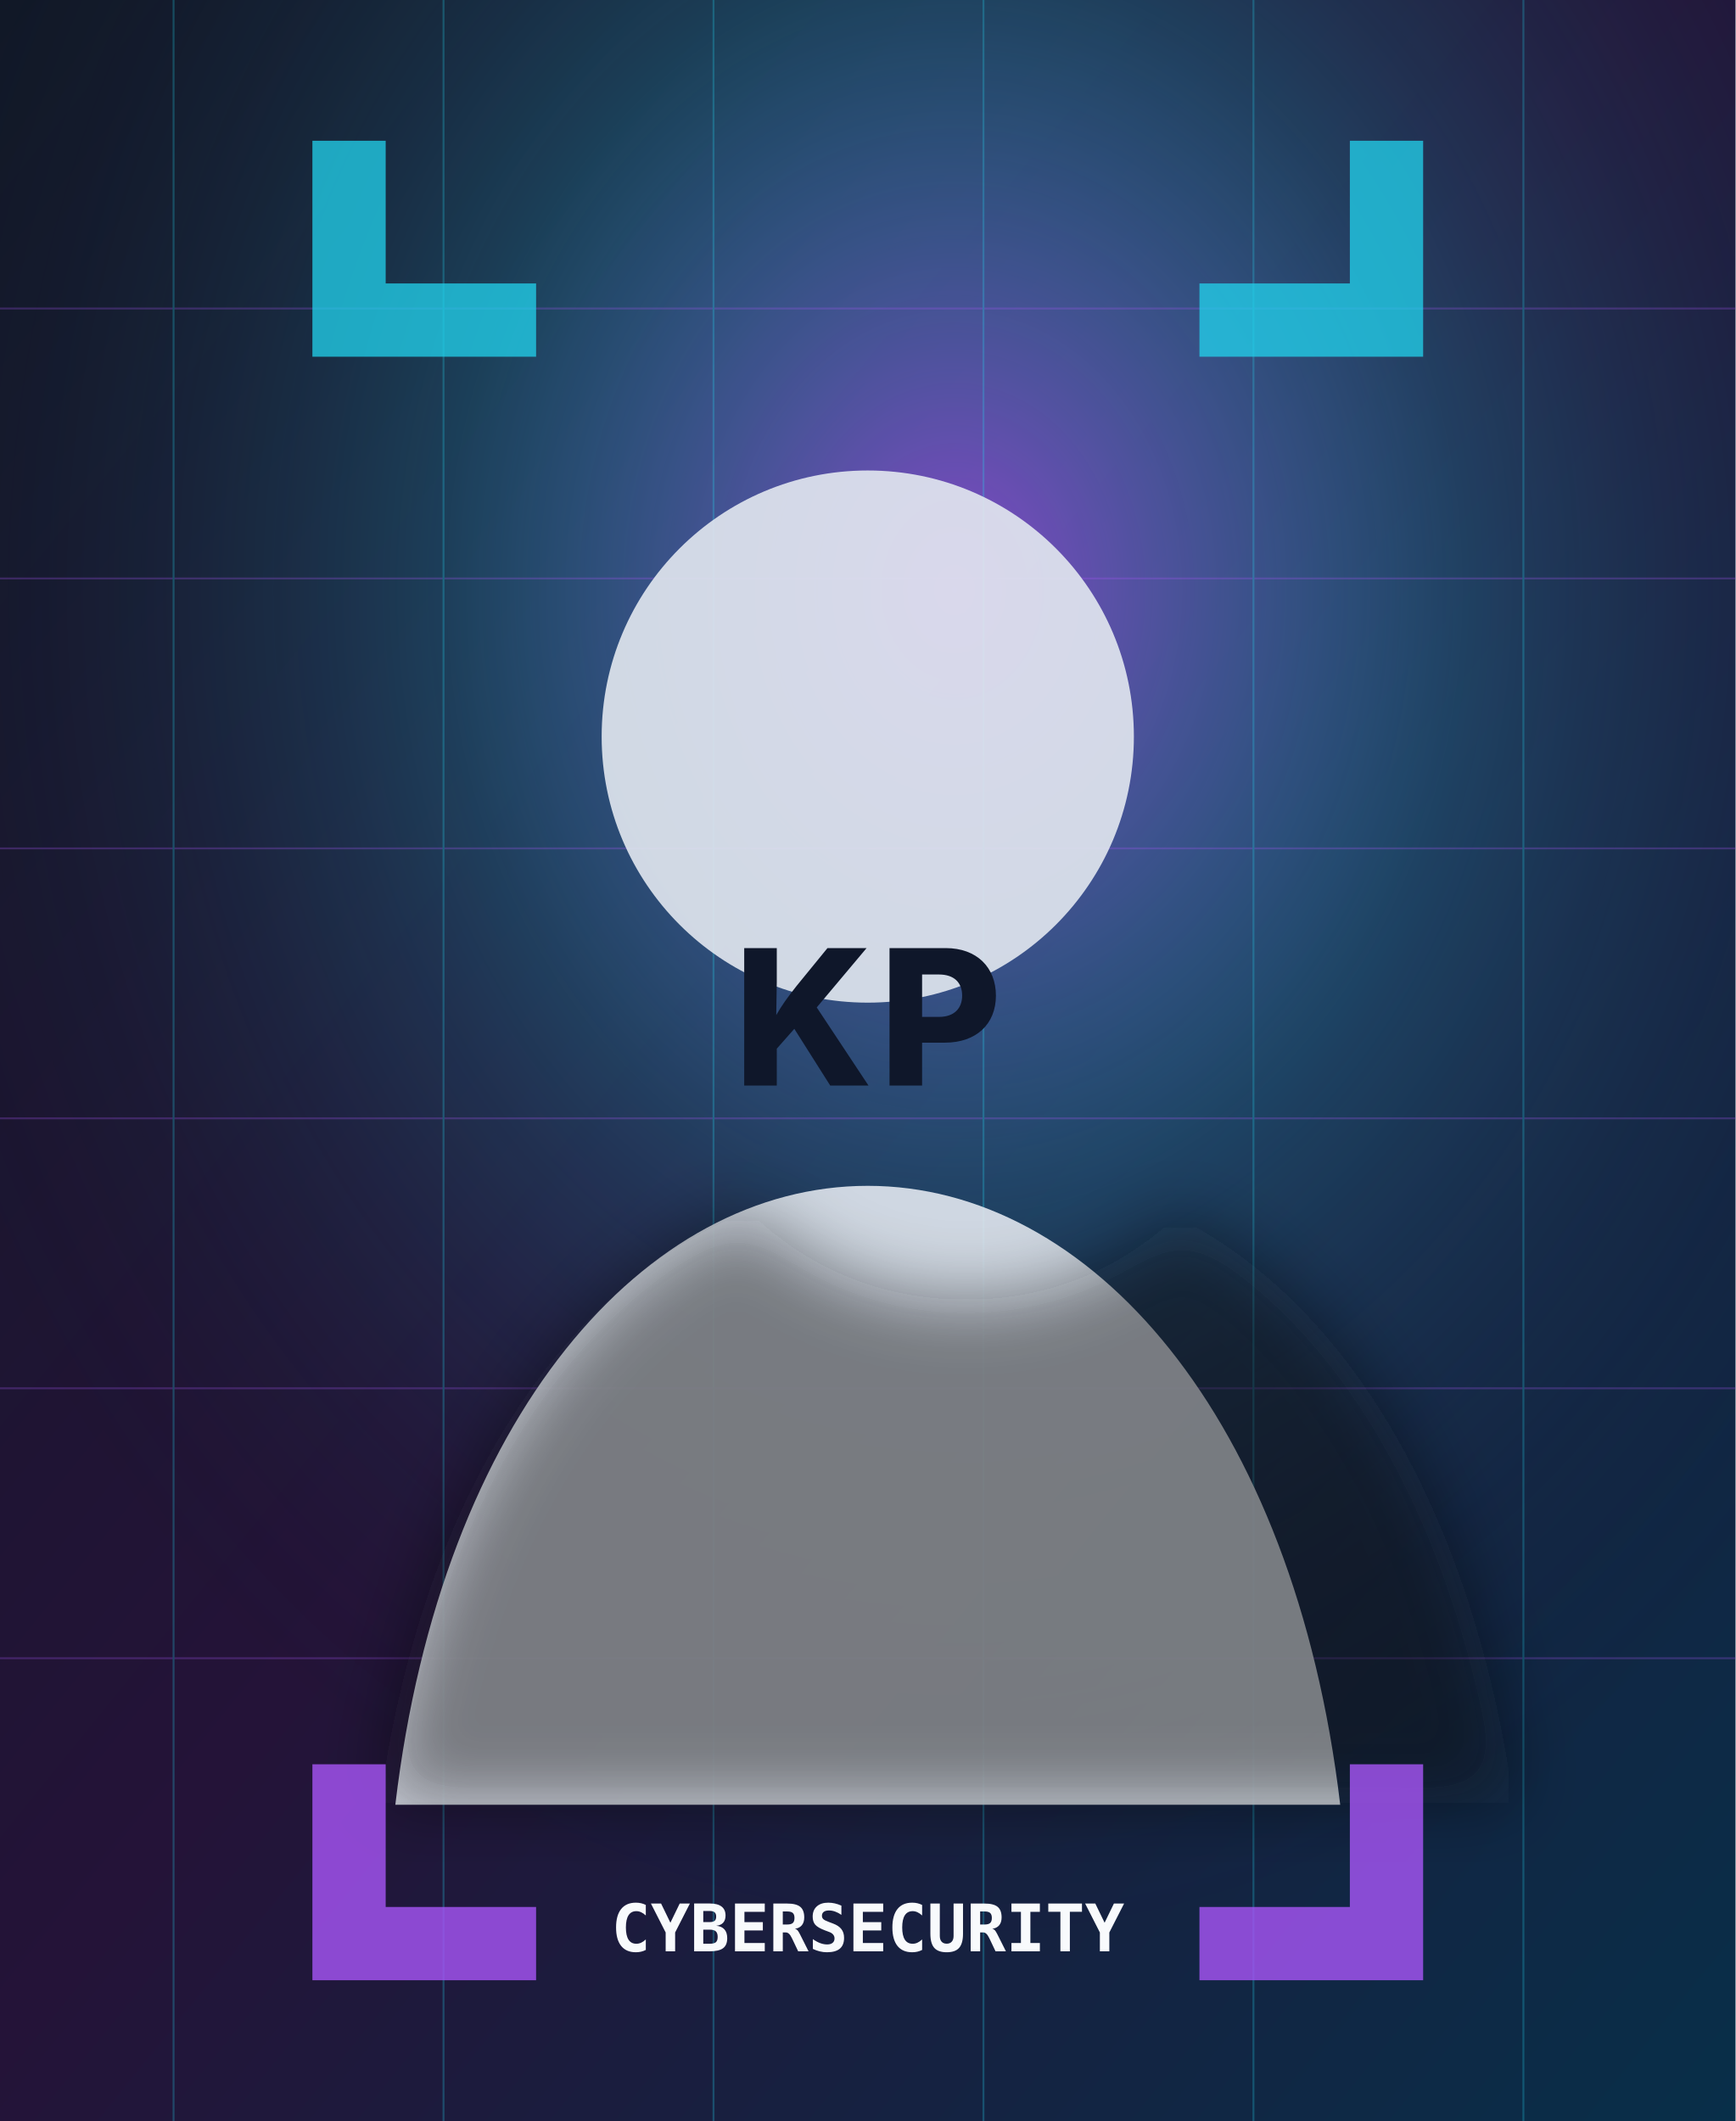
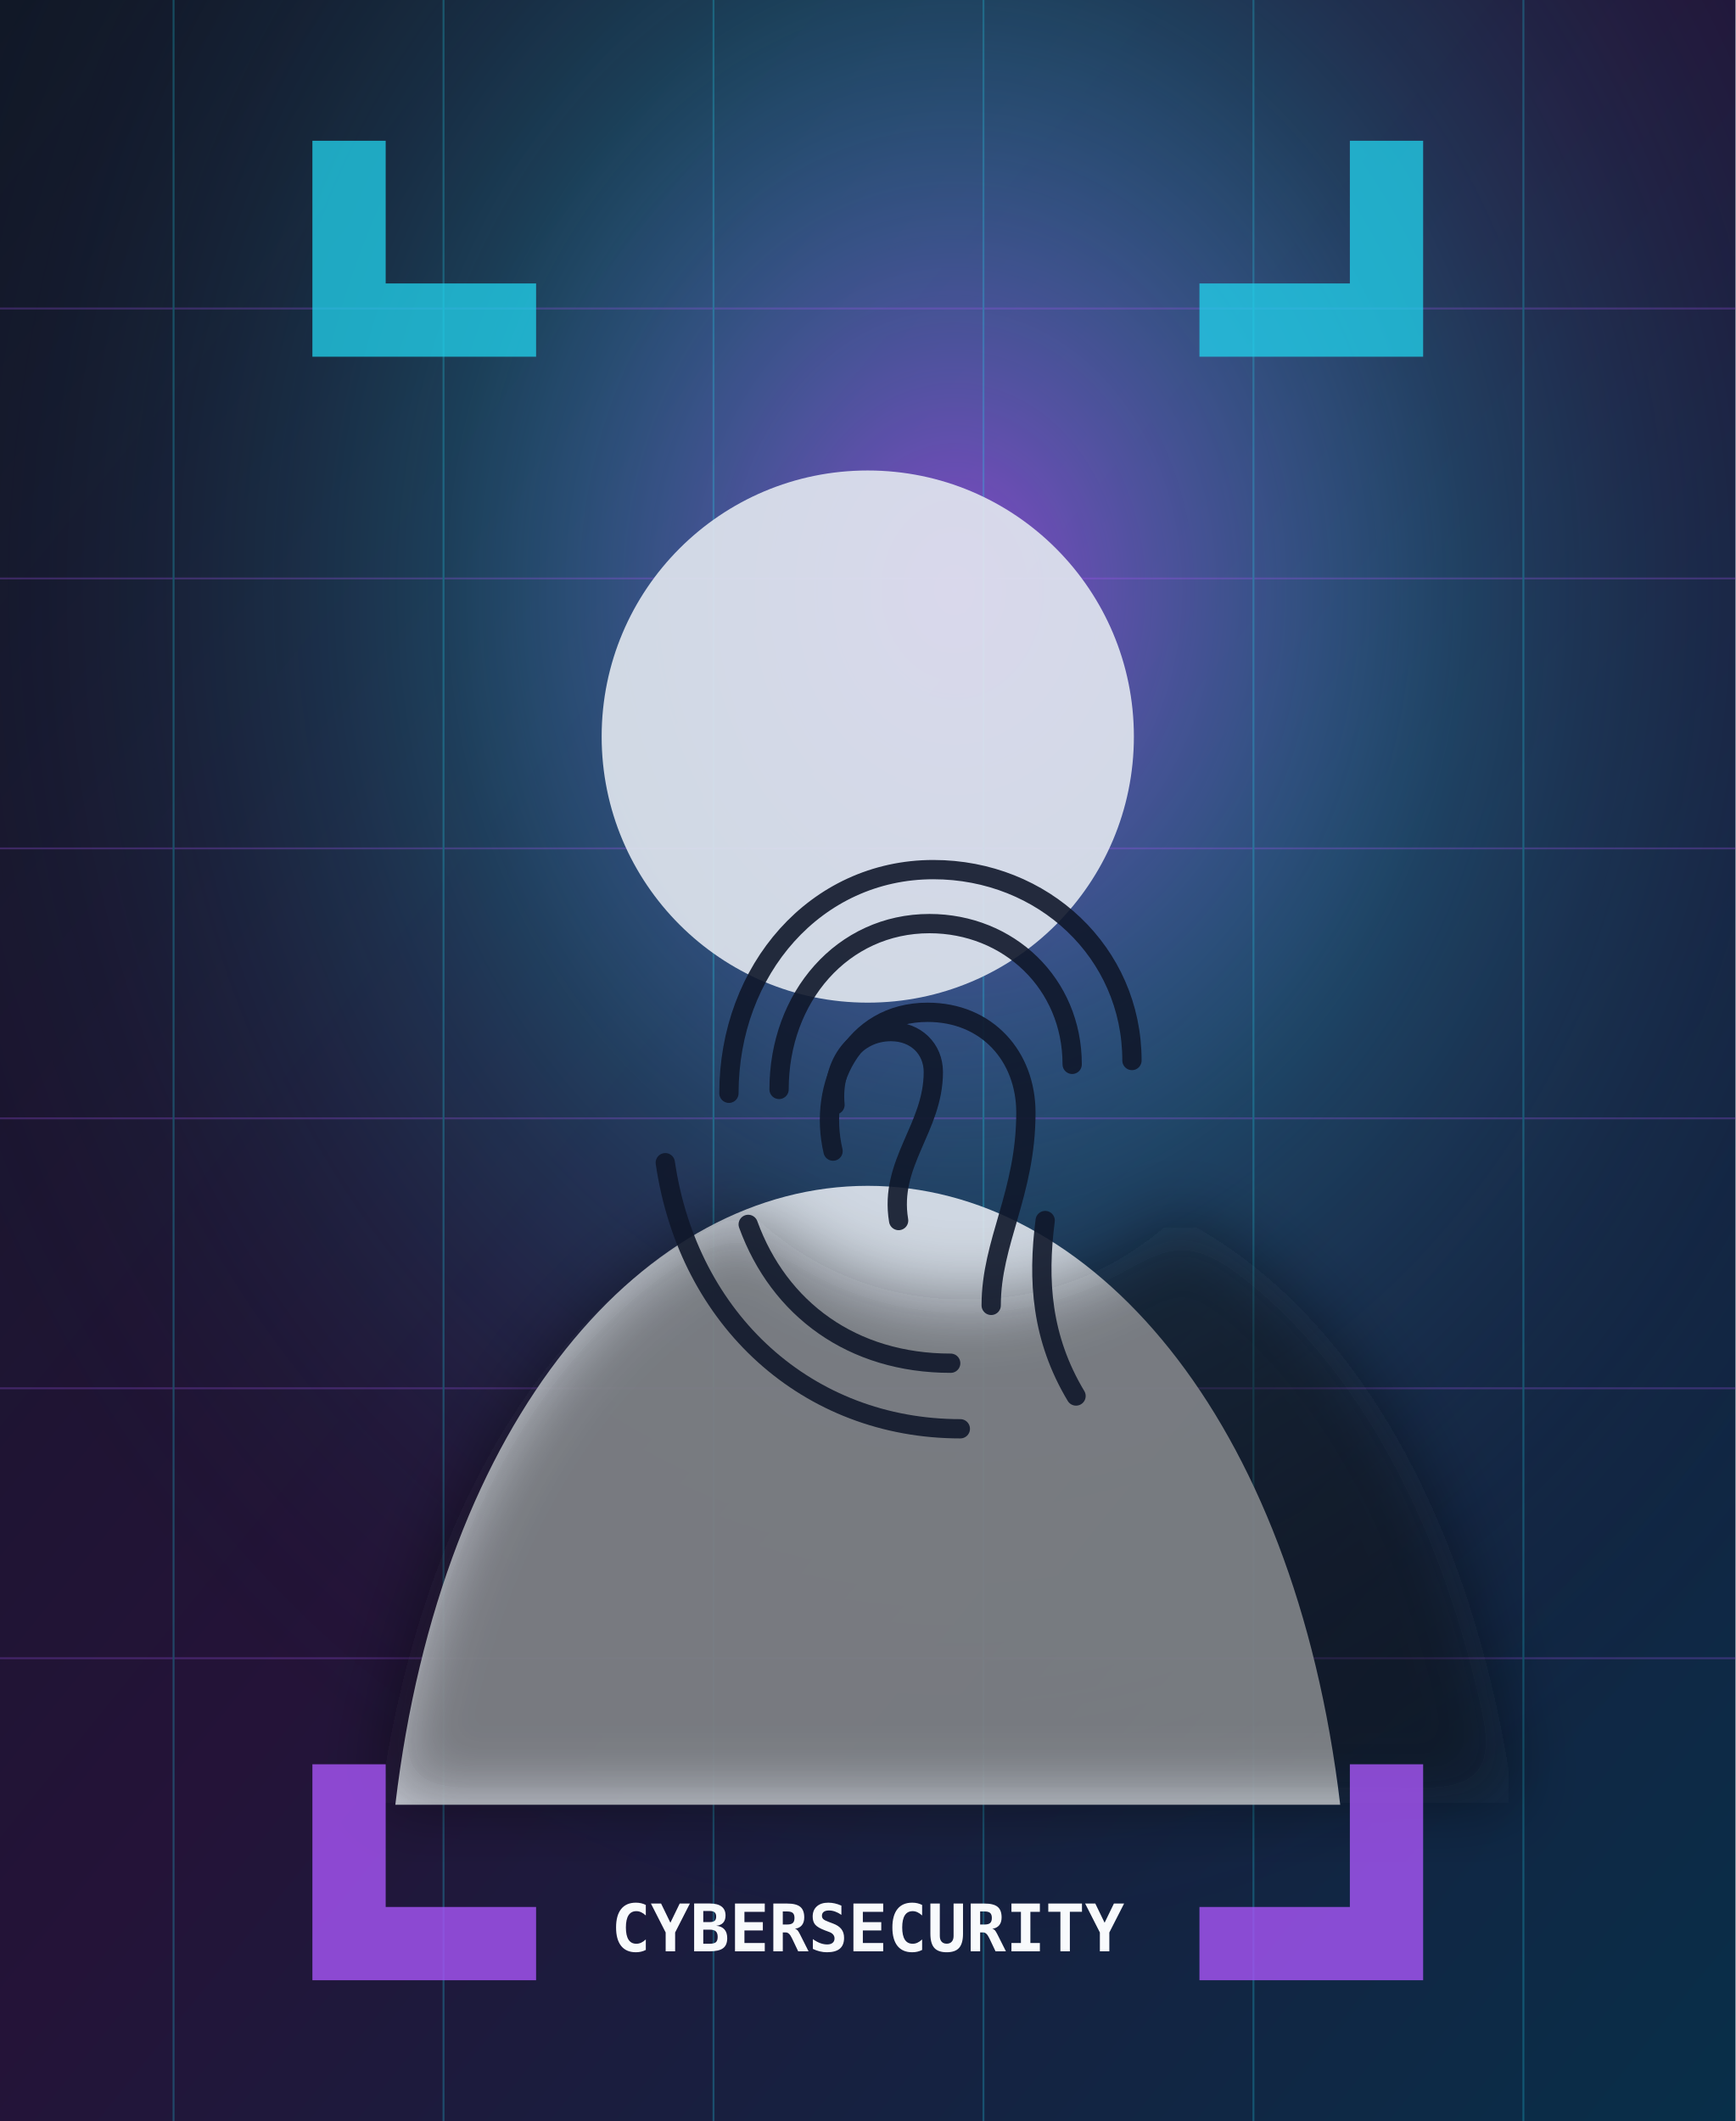
<svg xmlns="http://www.w3.org/2000/svg" width="900" height="1100" viewBox="0 0 900 1100" role="img" aria-labelledby="title desc">
  <defs>
    <linearGradient id="bg" x1="0" y1="0" x2="1" y2="1">
      <stop offset="0" stop-color="#111827" />
      <stop offset=".48" stop-color="#241338" />
      <stop offset="1" stop-color="#082f49" />
    </linearGradient>
    <radialGradient id="glow" cx=".55" cy=".28" r=".65">
      <stop offset="0" stop-color="#A855F7" stop-opacity=".75" />
      <stop offset=".45" stop-color="#22D3EE" stop-opacity=".22" />
      <stop offset="1" stop-color="#09090B" stop-opacity="0" />
    </radialGradient>
    <filter id="blur">
      <feGaussianBlur stdDeviation="18" />
    </filter>
  </defs>
  <rect width="900" height="1100" fill="url(#bg)" />
  <rect width="900" height="1100" fill="url(#glow)" />
  <g opacity=".26">
    <path d="M0 160H900M0 300H900M0 440H900M0 580H900M0 720H900M0 860H900" stroke="#A855F7" />
    <path d="M90 0V1100M230 0V1100M370 0V1100M510 0V1100M650 0V1100M790 0V1100" stroke="#22D3EE" />
  </g>
  <circle cx="450" cy="382" r="138" fill="#E2E8F0" opacity=".9" />
  <path d="M205 936c24-202 130-321 245-321s221 119 245 321" fill="#E2E8F0" opacity=".9" />
  <path d="M197 935c21-153 91-267 191-307 31 30 69 46 113 46 42 0 79-15 109-43 90 45 154 155 175 304" fill="#09090B" opacity=".45" filter="url(#blur)" />
  <path d="M162 185h116v-38h-78v-74h-38v112Zm460 0h116V73h-38v74h-78v38Z" fill="#22D3EE" opacity=".75" />
  <path d="M162 915h38v74h78v38H162V915Zm538 74v-74h38v112H622v-38h78Z" fill="#A855F7" opacity=".8" />
-   <text x="450" y="563" fill="#0F172A" font-family="Inter, Arial, sans-serif" font-size="98" font-weight="800" text-anchor="middle" letter-spacing="3">KP</text>
+   <g transform="translate(450 555)" fill="none" stroke="#0F172A" stroke-width="10" stroke-linecap="round" opacity=".9">
+     <path d="M-46 10c0-48 33-86 78-86 41 0 74 31 74 73" />
+     <path d="M-72 12c0-64 45-116 106-116 57 0 103 43 103 99" />
+     <path d="M-18 42c-8-34 10-72 49-72 31 0 51 23 51 52 0 42-18 67-18 100" />
+     <path d="M16 78c-5-30 18-48 18-77 0-12-9-21-22-21-18 0-31 16-29 38" />
+     <path d="M-62 80c16 44 54 72 105 72" />
+     <path d="M-105 48c12 82 74 138 153 138" />
+     <path d="M92 78c-4 31-2 61 16 91" />
+   </g>
  <text x="450" y="1012" fill="#F8FAFC" font-family="JetBrains Mono, Consolas, monospace" font-size="34" font-weight="700" text-anchor="middle">CYBERSECURITY</text>
</svg>
